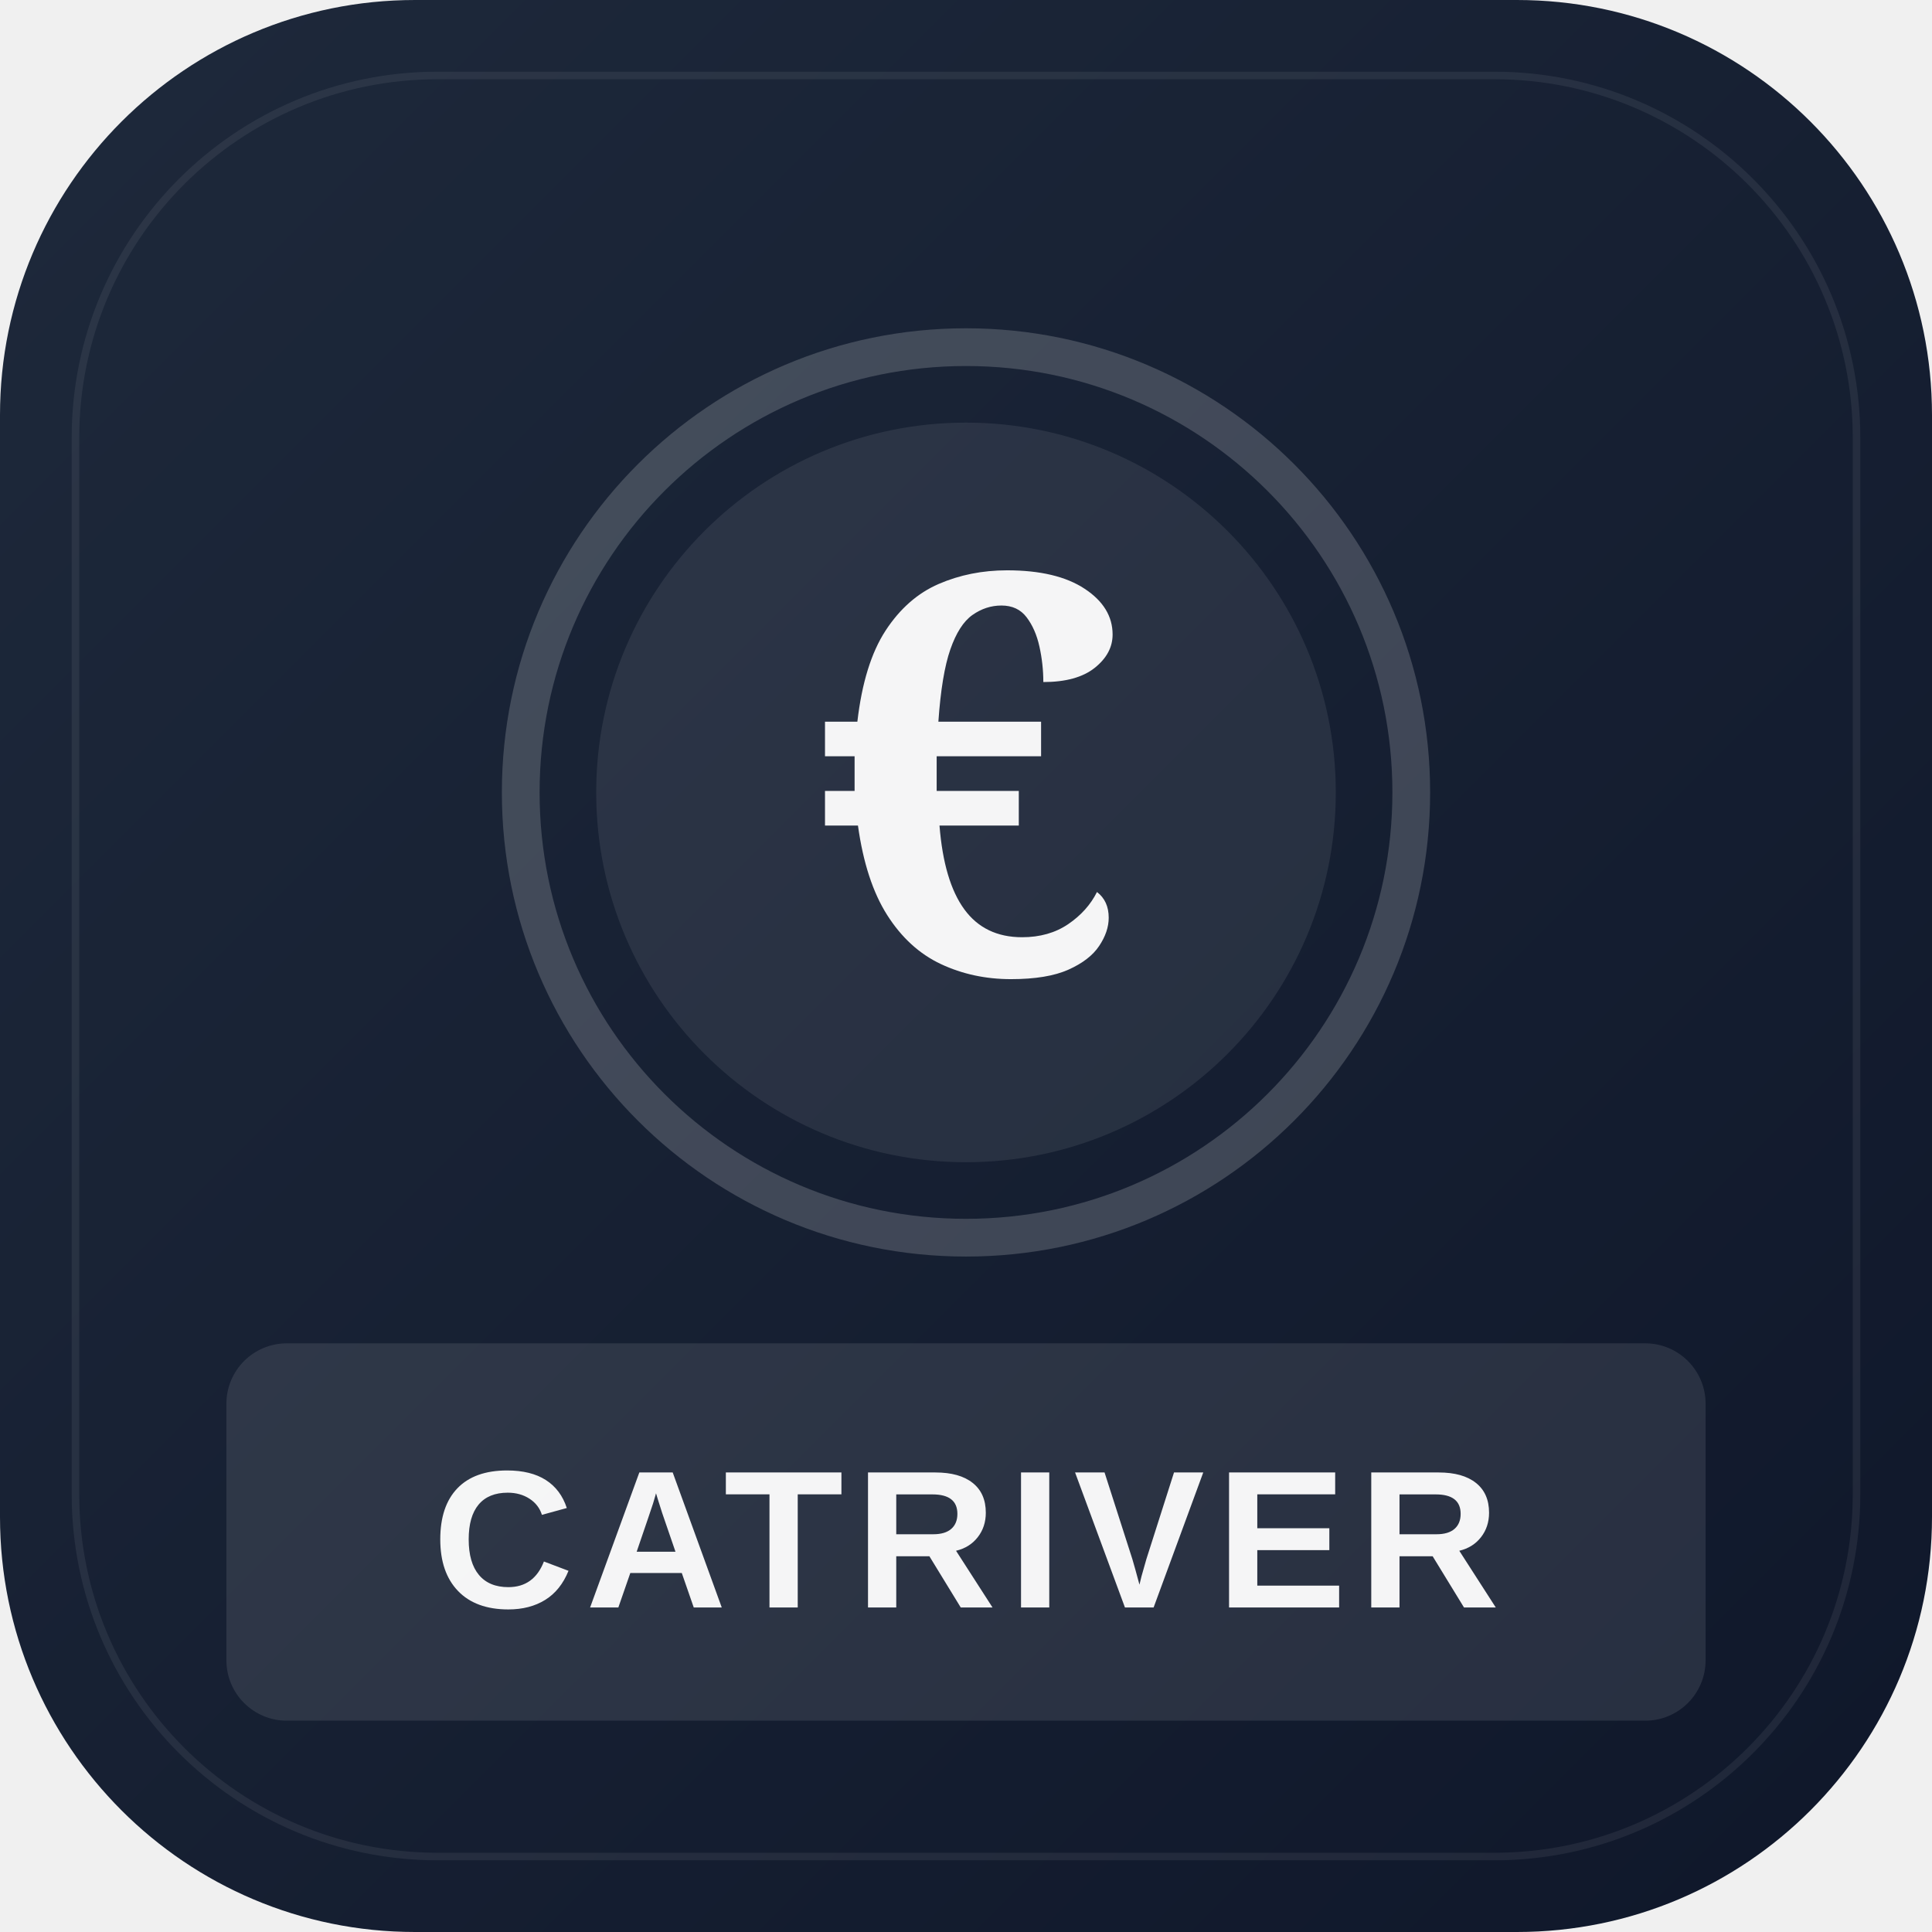
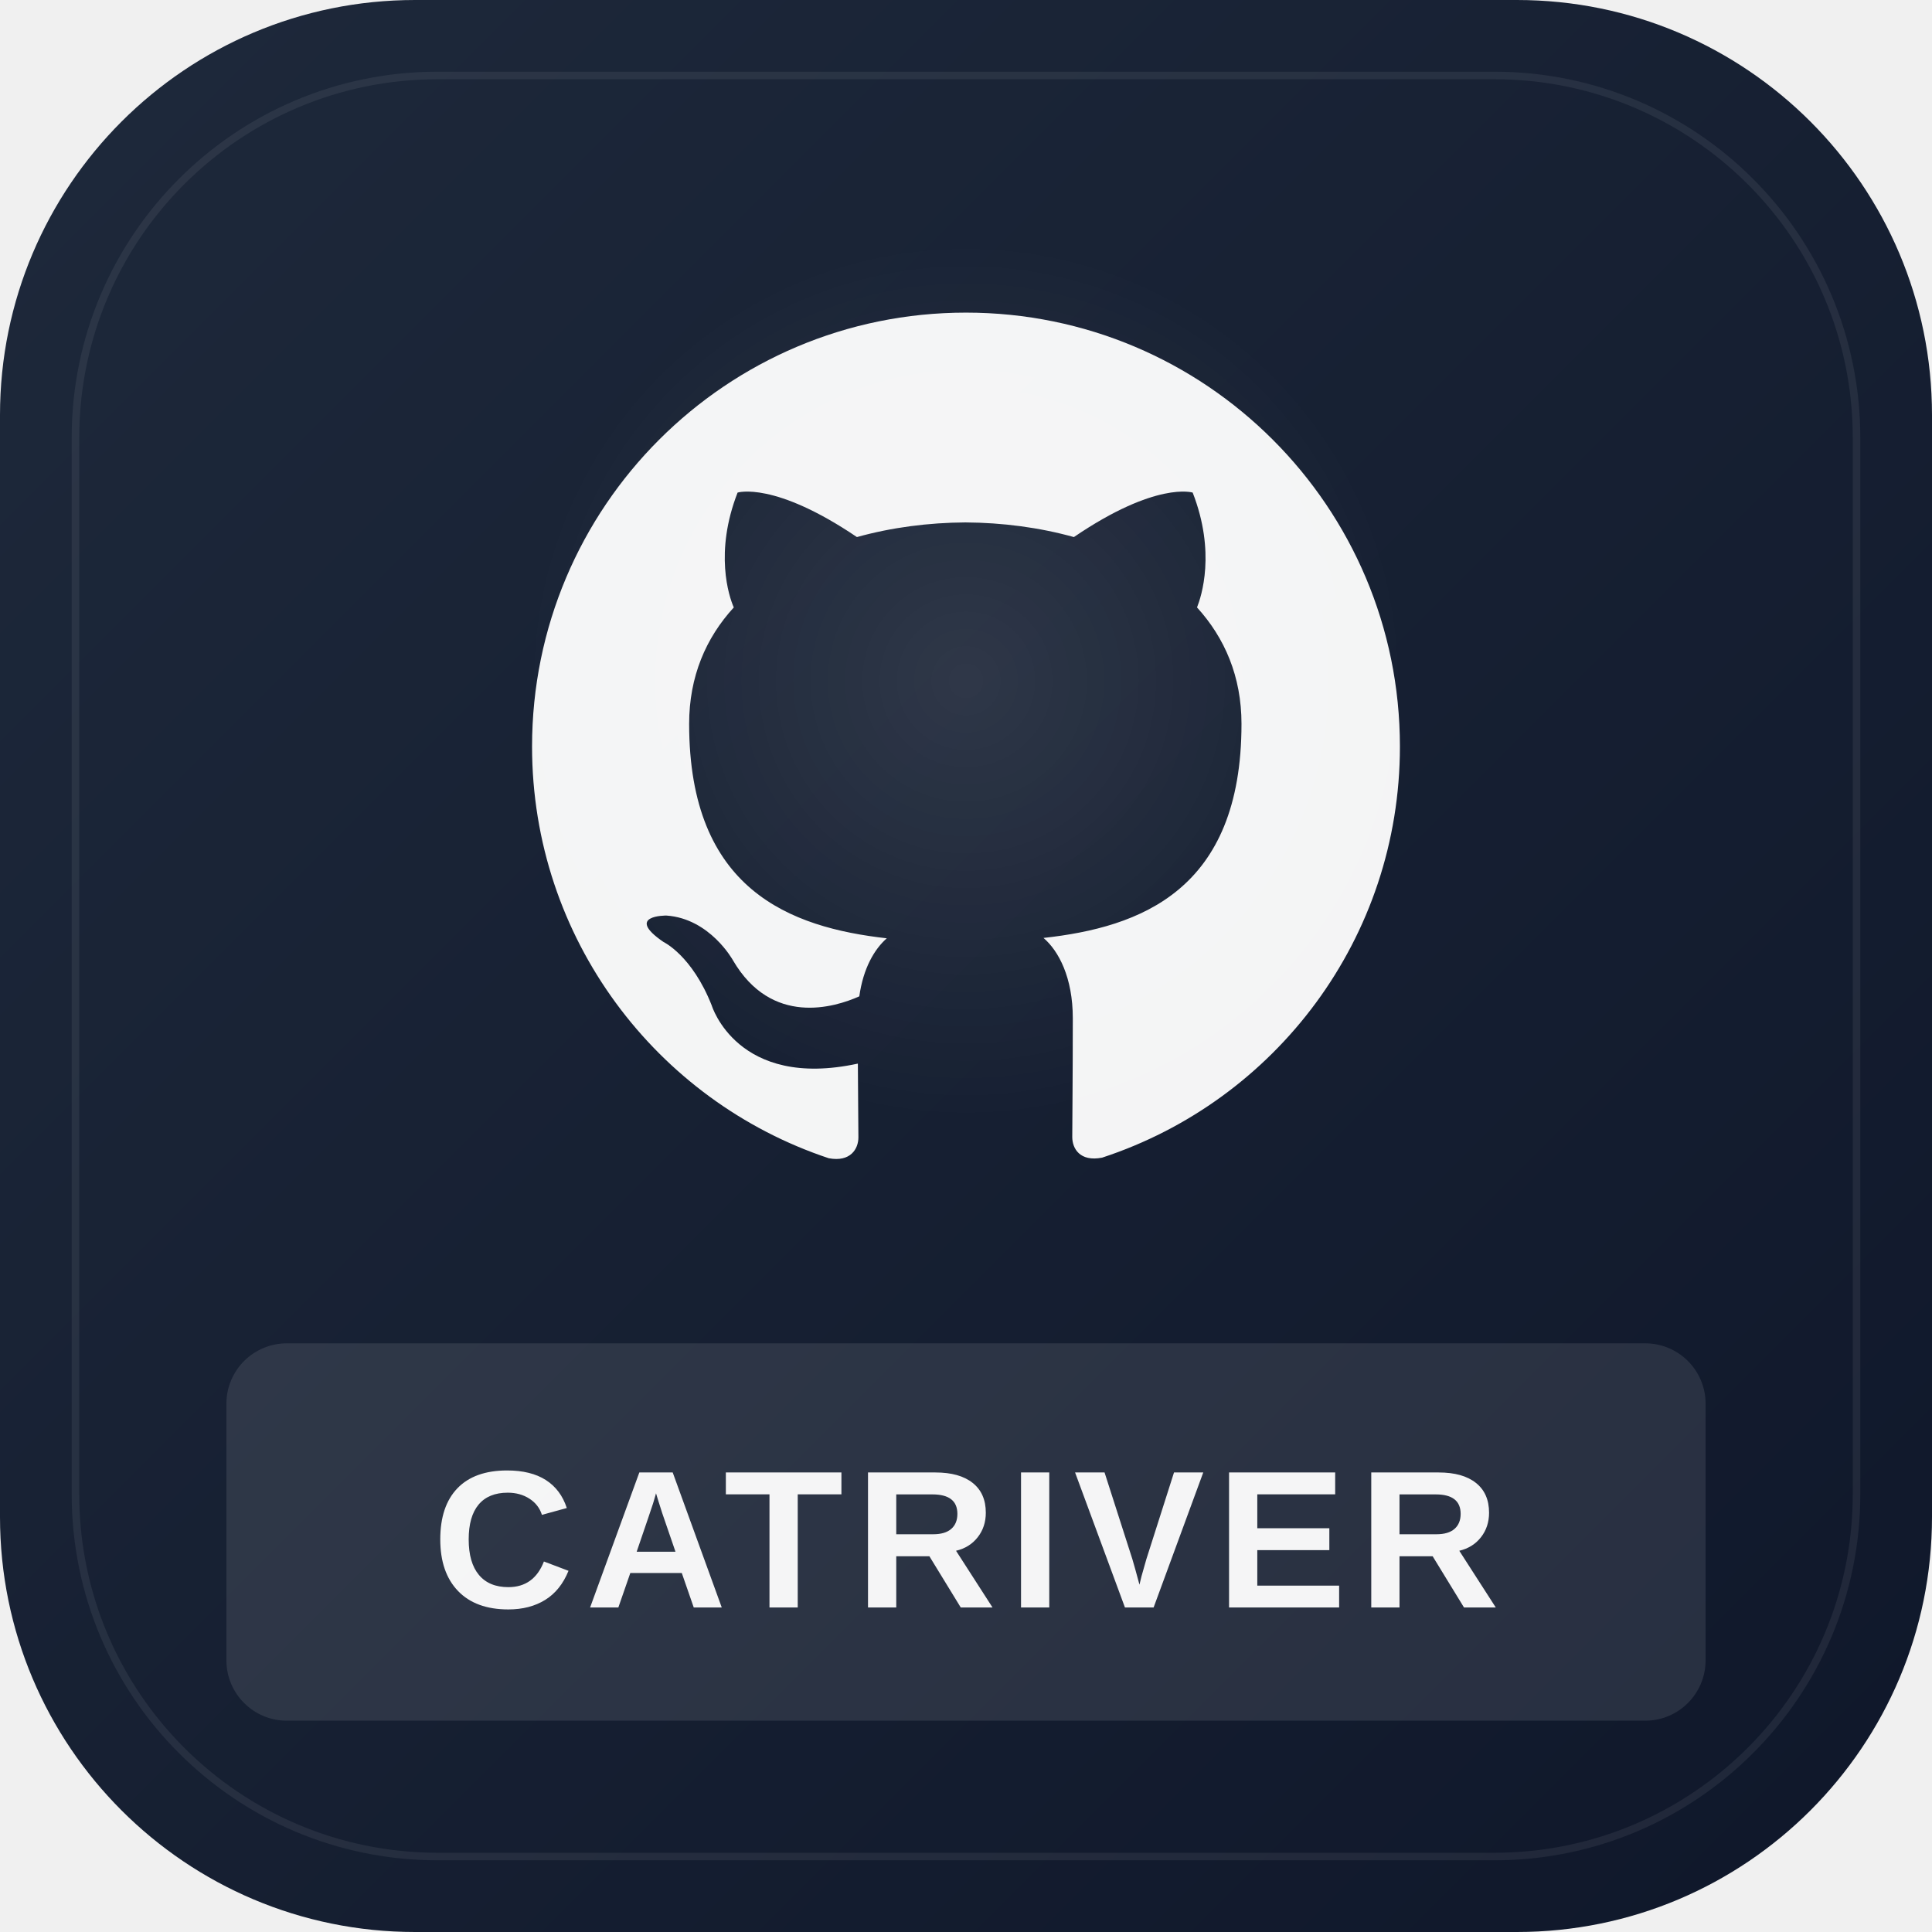
<svg xmlns="http://www.w3.org/2000/svg" viewBox="0 0 512 512">
  <defs>
    <linearGradient id="bg" x1="0%" y1="0%" x2="100%" y2="100%">
      <stop offset="0%" style="stop-color:#1e293b" />
      <stop offset="100%" style="stop-color:#0f172a" />
    </linearGradient>
+     <radialGradient id="glow" cx="50%" cy="45%" r="40%">
+       <stop offset="0%" style="stop-color:rgba(255,255,255,0.10)" />
+       <stop offset="100%" style="stop-color:rgba(255,255,255,0)" />
+     </radialGradient>
  </defs>
  <rect width="512" height="512" rx="110" ry="110" fill="url(#bg)" />
  <rect x="20" y="20" width="472" height="472" rx="96" ry="96" fill="none" stroke="rgba(255,255,255,0.07)" stroke-width="2" />
-   <circle cx="256" cy="210" r="118" fill="none" stroke="rgba(255,255,255,0.18)" stroke-width="10" />
-   <circle cx="256" cy="210" r="98" fill="rgba(255,255,255,0.08)" />
-   <text x="256" y="258" font-family="Georgia, serif" font-size="148" font-weight="bold" text-anchor="middle" fill="white" opacity="0.95">€</text>
+   <circle cx="256" cy="195" r="145" fill="url(#glow)" />
+   <g transform="translate(141, 80) scale(9.583)">
+     <path d="M12 .297c-6.63 0-12 5.373-12 12 0 5.303 3.438 9.8 8.205 11.385.6.113.82-.258.82-.577 0-.285-.01-1.04-.015-2.04-3.338.724-4.042-1.61-4.042-1.61C4.422 18.07 3.633 17.7 3.633 17.7c-1.087-.744.084-.729.084-.729 1.205.084 1.838 1.236 1.838 1.236 1.07 1.835 2.809 1.305 3.495.998.108-.776.417-1.305.76-1.605-2.665-.3-5.466-1.332-5.466-5.93 0-1.31.465-2.38 1.235-3.22-.135-.303-.54-1.523.105-3.176 0 0 1.005-.322 3.3 1.23.96-.267 1.98-.399 3-.405 1.02.006 2.04.138 3 .405 2.28-1.552 3.285-1.23 3.285-1.23.645 1.653.24 2.873.12 3.176.765.84 1.23 1.91 1.23 3.22 0 4.61-2.805 5.625-5.475 5.92.42.36.81 1.096.81 2.22 0 1.606-.015 2.896-.015 3.286 0 .315.21.69.825.57C20.565 22.092 24 17.592 24 12.297c0-6.627-5.373-12-12-12" fill="white" opacity="0.95" />
+   </g>
  <rect x="60" y="356" width="392" height="100" rx="16" ry="16" fill="rgba(255,255,255,0.10)" />
  <text x="256" y="426" font-family="Arial, Helvetica, sans-serif" font-size="52" font-weight="700" letter-spacing="3" text-anchor="middle" fill="white" opacity="0.95">CATRIVER</text>
</svg>
